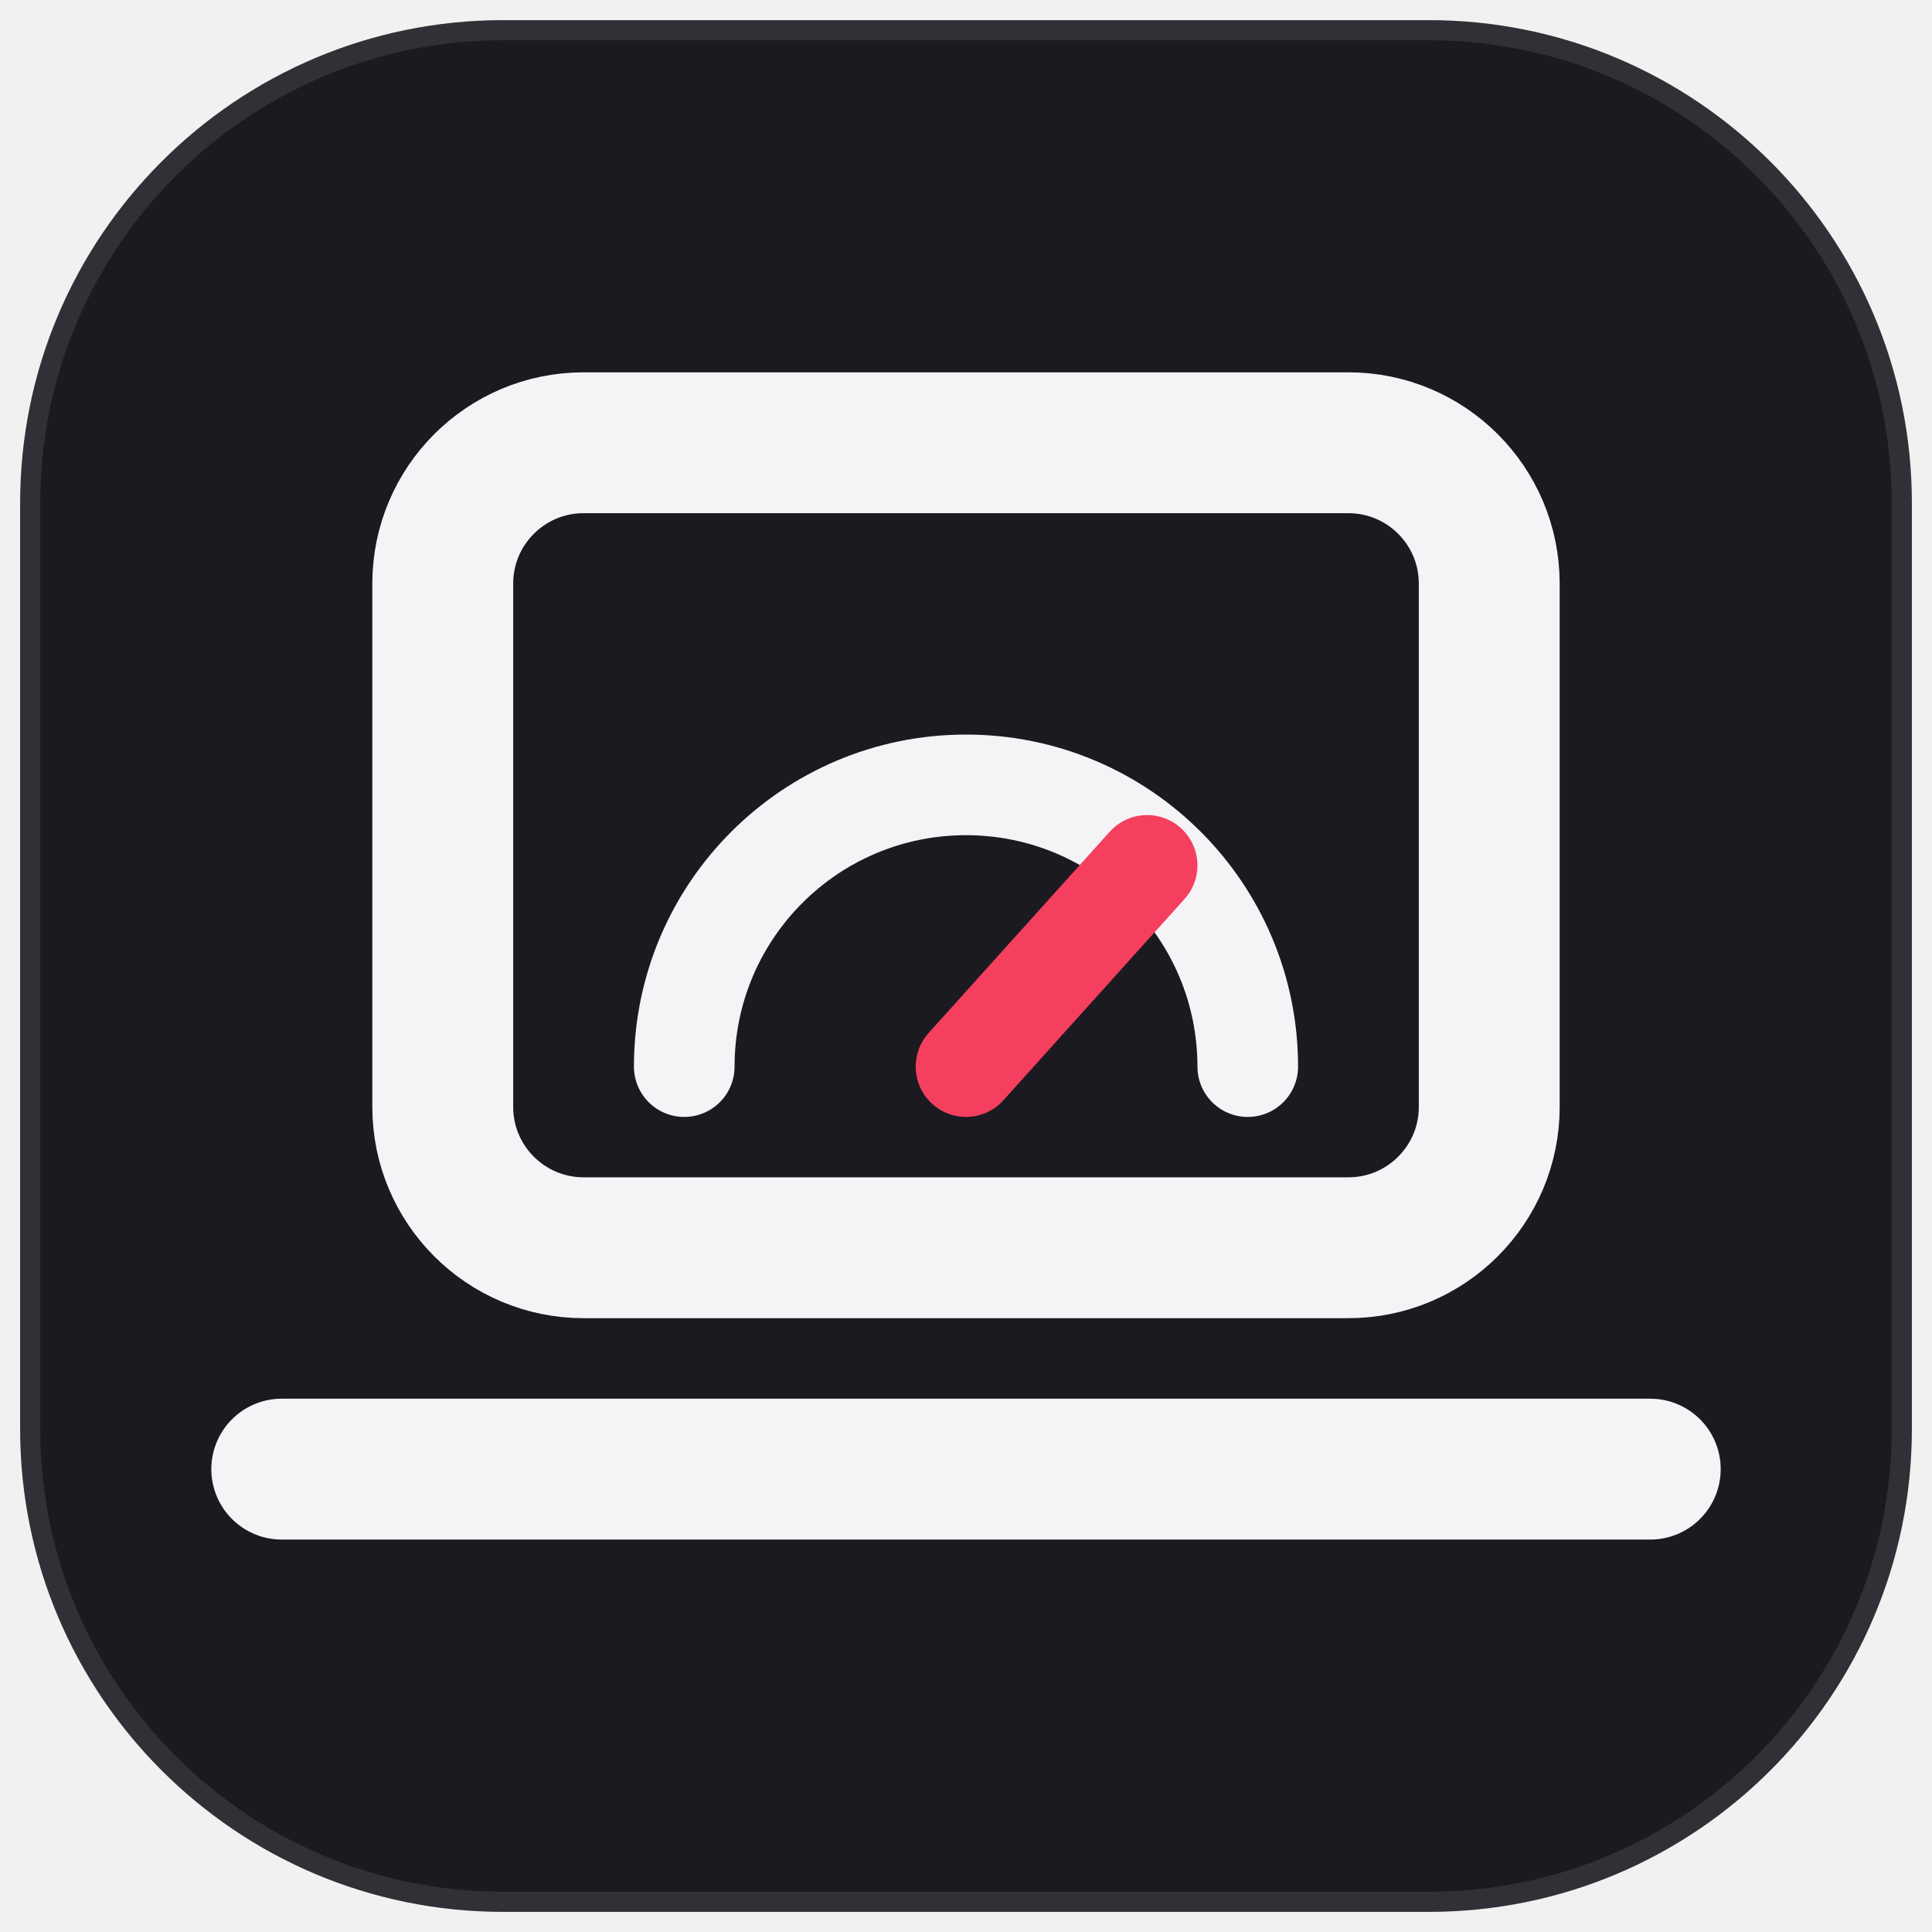
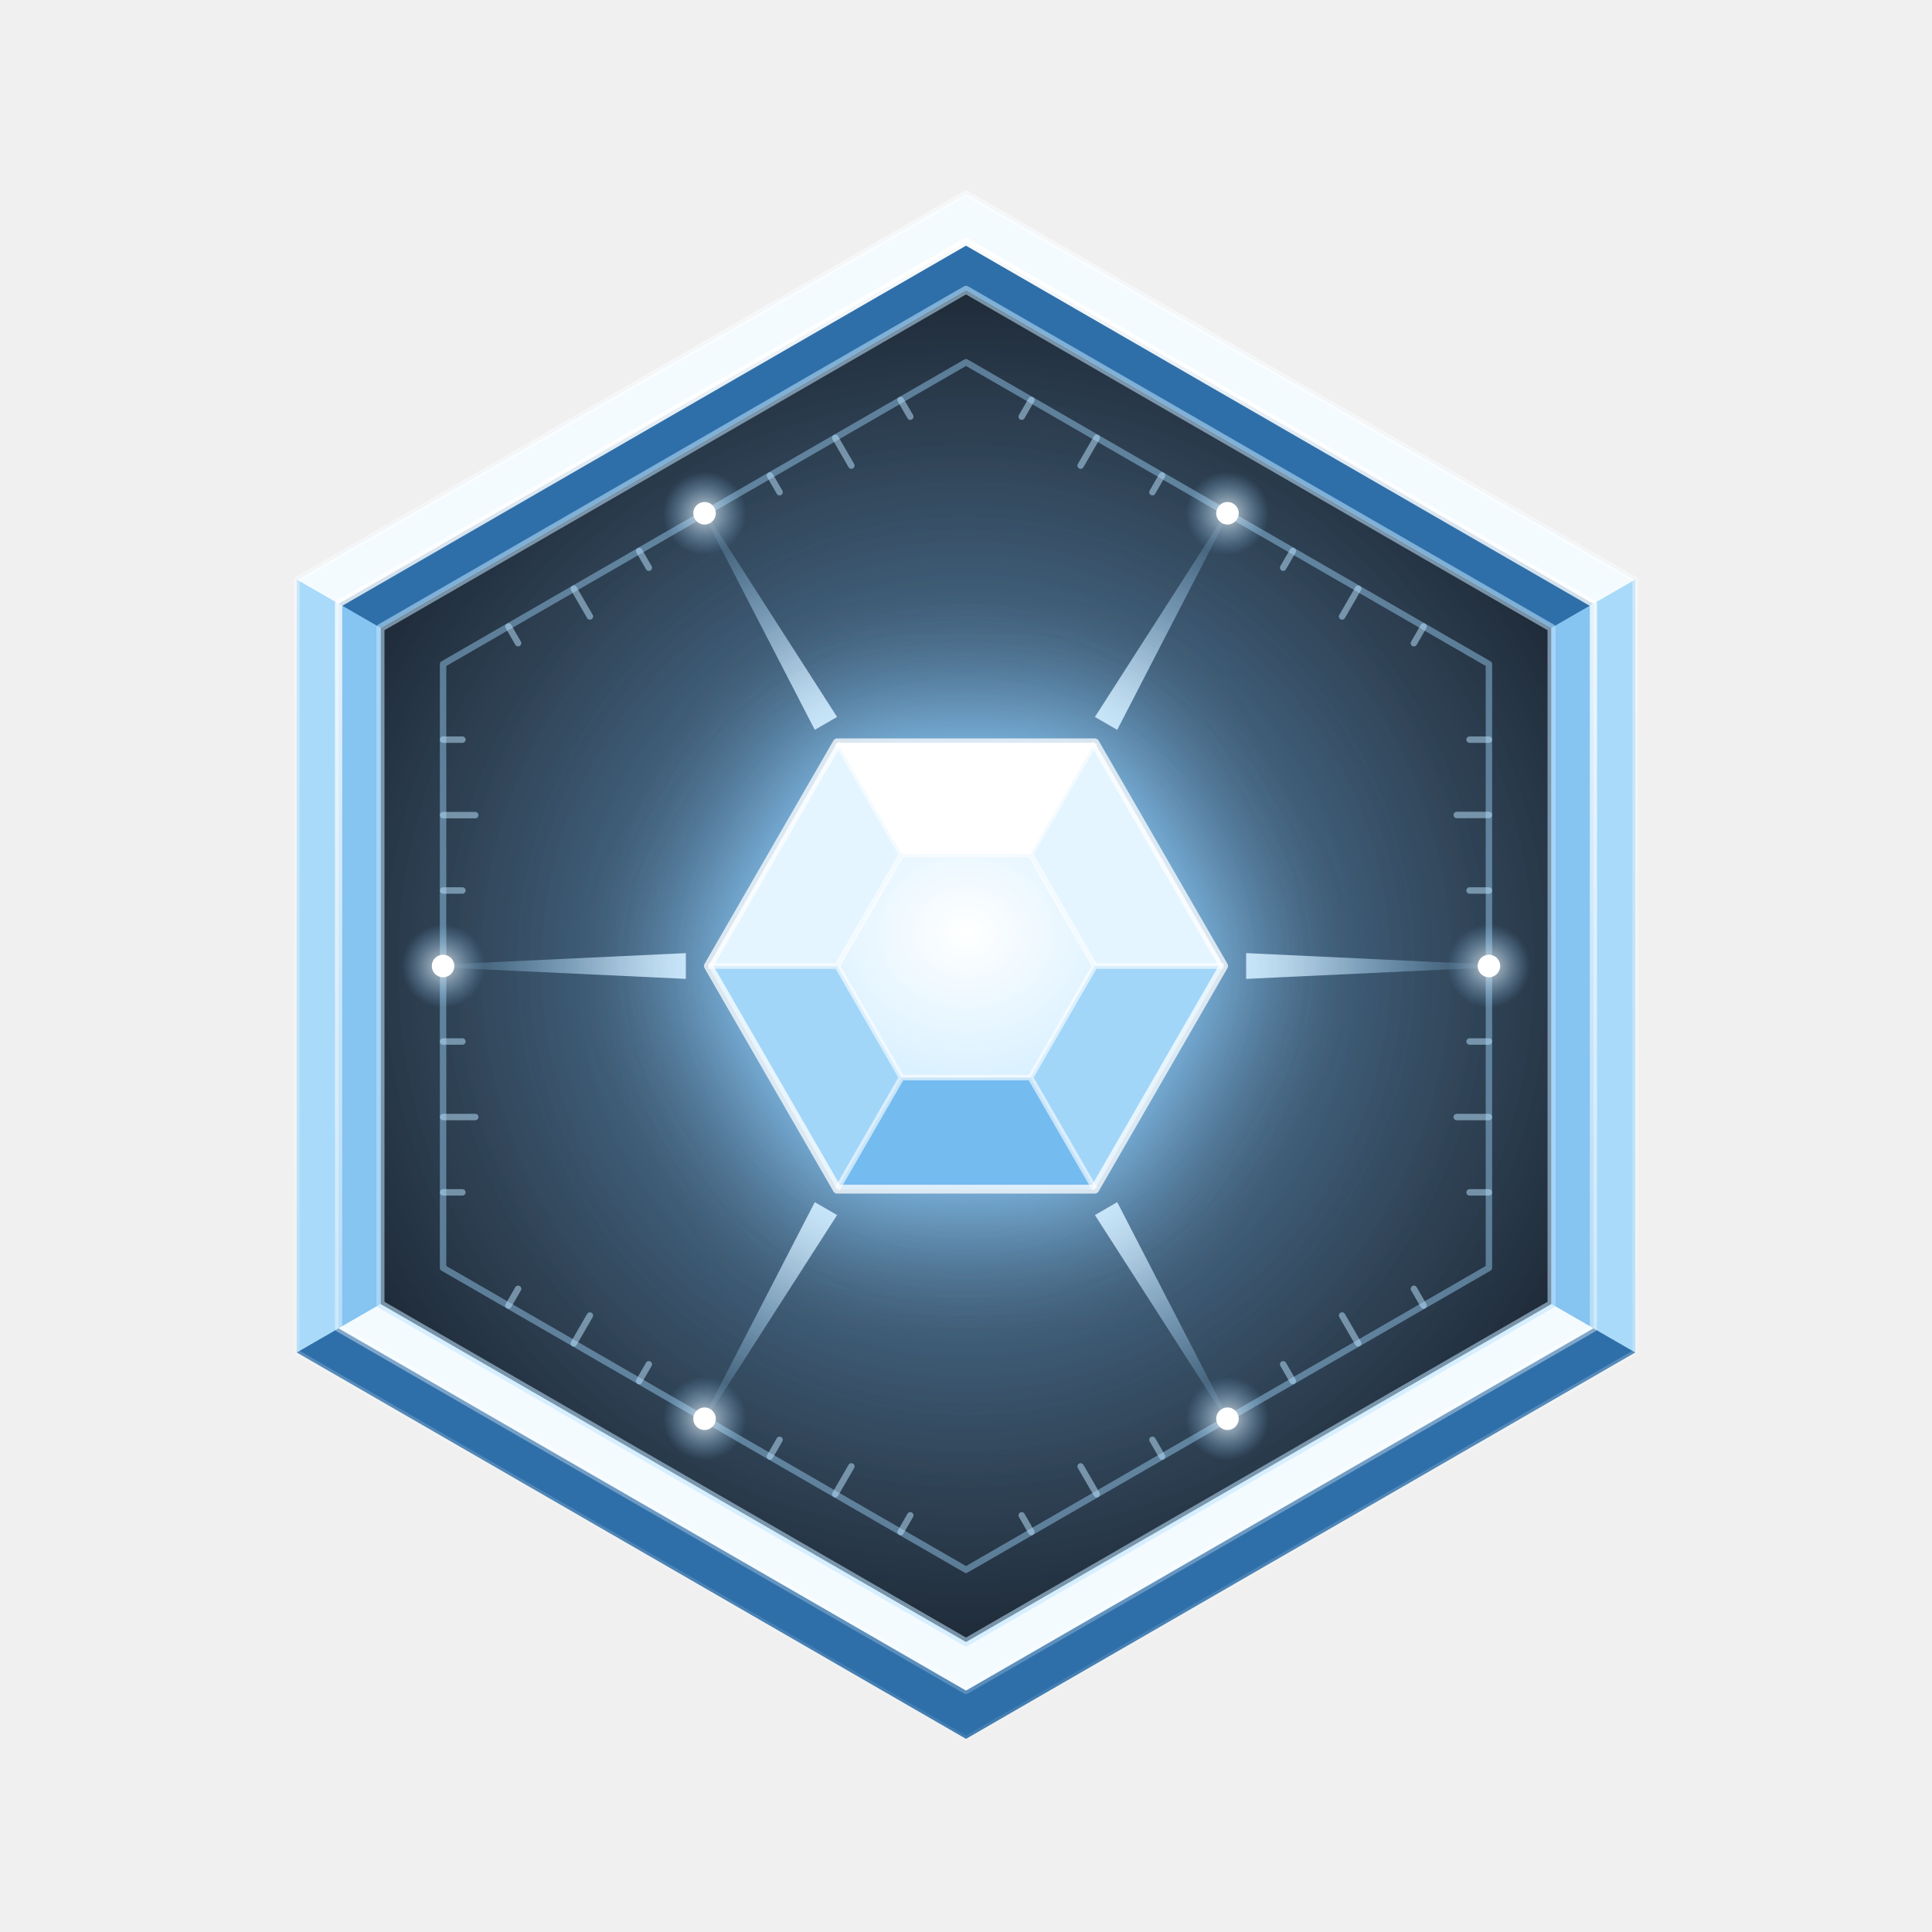
- <svg xmlns="http://www.w3.org/2000/svg" viewBox="0 0 96 96" width="96" height="96" role="img" aria-label="ArkadeOS">
-   <g transform="translate(0 0) scale(1)">
-     <rect x="1" y="1" width="94" height="94" rx="24" fill="#1A1A20" stroke="rgba(255,255,255,.10)" stroke-width="2" />
-     <g fill="none" stroke-width="7" stroke-linecap="round" stroke-linejoin="round">
-       <rect x="22" y="22" width="52" height="40" rx="7" stroke="#F4F4F6" />
-       <path d="M14 73h68" stroke="#F4F4F6" />
-       <path d="M34 53a14 14 0 0 1 28 0" stroke="#F4F4F6" stroke-width="5" />
-       <path d="M48 53l9-10" stroke="#F43F5E" stroke-width="5" />
-     </g>
-   </g>
+ <svg xmlns="http://www.w3.org/2000/svg" viewBox="0 0 120 120" width="256" height="256" role="img" aria-label="ArkadeOS">
+   <defs>
+     <radialGradient id="chamD" gradientUnits="userSpaceOnUse" cx="60" cy="60" r="42">
+       <stop offset="0" stop-color="#2a6aa3" stop-opacity="0.6" />
+       <stop offset="0.55" stop-color="#10304d" stop-opacity="0.8" />
+       <stop offset="1" stop-color="#081524" stop-opacity="0.9" />
+     </radialGradient>
+     <radialGradient id="bloomD">
+       <stop offset="0" stop-color="#8fd0ff" stop-opacity="0.5" />
+       <stop offset="0.5" stop-color="#5aaeea" stop-opacity="0.12" />
+       <stop offset="1" stop-color="#5aaeea" stop-opacity="0" />
+     </radialGradient>
+     <linearGradient id="rayD" gradientUnits="userSpaceOnUse" x1="77" y1="60" x2="92" y2="60">
+       <stop offset="0" stop-color="#eaf7ff" stop-opacity="0.95" />
+       <stop offset="1" stop-color="#8fd0ff" stop-opacity="0.08" />
+     </linearGradient>
+     <radialGradient id="glintD">
+       <stop offset="0" stop-color="#ffffff" stop-opacity="0.75" />
+       <stop offset="1" stop-color="#8fd0ff" stop-opacity="0" />
+     </radialGradient>
+     <linearGradient id="ridgeD" gradientUnits="userSpaceOnUse" x1="60" y1="12" x2="60" y2="108">
+       <stop offset="0" stop-color="#ffffff" stop-opacity="1" />
+       <stop offset="1" stop-color="#ffffff" stop-opacity="0.18" />
+     </linearGradient>
+     <filter id="soft" x="-60%" y="-60%" width="220%" height="220%">
+       <feGaussianBlur stdDeviation="3.5" />
+     </filter>
+     <radialGradient id="tableD" cx="0.5" cy="0.35" r="0.7">
+       <stop offset="0" stop-color="#ffffff" />
+       <stop offset="1" stop-color="#d8f0ff" />
+     </radialGradient>
+   </defs>
+   <path d="M60 18L96.37 39L96.37 81L60 102L23.63 81L23.63 39Z" fill="url(#chamD)" />
+   <circle cx="60" cy="60" r="32" fill="url(#bloomD)" />
+   <path d="M60 22.5L92.48 41.25L92.48 78.75L60 97.5L27.52 78.75L27.52 41.25Z" fill="none" stroke="#9fd3f8" stroke-opacity="0.45" stroke-width="0.4" stroke-linejoin="round" />
+   <path d="M92.48 64.69L91.28 64.69M92.48 55.31L91.28 55.31M92.48 69.38L90.48 69.38M92.48 50.62L90.48 50.62M92.48 74.06L91.28 74.06M92.48 45.94L91.28 45.94M72.18 90.47L71.58 89.43M80.3 85.78L79.7 84.74M68.12 92.81L67.12 91.08M84.36 83.44L83.36 81.71M64.06 95.16L63.46 94.12M88.42 81.09L87.82 80.05M39.7 85.78L40.3 84.74M47.82 90.47L48.42 89.43M35.64 83.44L36.64 81.71M51.88 92.81L52.88 91.08M31.58 81.09L32.18 80.05M55.94 95.16L56.54 94.12M27.52 55.31L28.72 55.31M27.52 64.69L28.72 64.69M27.52 50.63L29.52 50.63M27.52 69.38L29.52 69.38M27.52 45.94L28.72 45.94M27.52 74.06L28.72 74.06M47.82 29.53L48.42 30.57M39.7 34.22L40.3 35.26M51.88 27.19L52.88 28.92M35.64 36.56L36.64 38.29M55.94 24.84L56.54 25.88M31.58 38.91L32.18 39.95M80.3 34.22L79.7 35.26M72.18 29.53L71.58 30.57M84.36 36.56L83.36 38.29M68.12 27.19L67.12 28.92M88.42 38.91L87.82 39.95M64.06 24.84L63.46 25.88" fill="none" stroke="#bfe6ff" stroke-opacity="0.5" stroke-width="0.4" stroke-linecap="round" />
+   <path d="M77.4 59.2L91.88 59.88L91.88 60.12L77.4 60.8Z" fill="url(#rayD)" />
+   <path d="M77.4 59.2L91.88 59.88L91.88 60.12L77.4 60.8Z" transform="rotate(60 60 60)" fill="url(#rayD)" />
+   <path d="M77.4 59.2L91.88 59.88L91.88 60.12L77.4 60.8Z" transform="rotate(120 60 60)" fill="url(#rayD)" />
+   <path d="M77.4 59.2L91.88 59.88L91.88 60.12L77.4 60.8Z" transform="rotate(180 60 60)" fill="url(#rayD)" />
+   <path d="M77.4 59.2L91.88 59.88L91.88 60.12L77.4 60.8Z" transform="rotate(240 60 60)" fill="url(#rayD)" />
+   <path d="M77.4 59.2L91.88 59.88L91.88 60.12L77.4 60.8Z" transform="rotate(300 60 60)" fill="url(#rayD)" />
+   <circle cx="92.48" cy="60" r="2.6" fill="url(#glintD)" />
+   <circle cx="76.24" cy="88.12" r="2.6" fill="url(#glintD)" />
+   <circle cx="43.76" cy="88.12" r="2.6" fill="url(#glintD)" />
+   <circle cx="27.52" cy="60" r="2.6" fill="url(#glintD)" />
+   <circle cx="43.76" cy="31.88" r="2.6" fill="url(#glintD)" />
+   <circle cx="76.24" cy="31.88" r="2.6" fill="url(#glintD)" />
+   <circle cx="92.48" cy="60" r="0.7" fill="#ffffff" />
+   <circle cx="76.24" cy="88.12" r="0.7" fill="#ffffff" />
+   <circle cx="43.76" cy="88.12" r="0.7" fill="#ffffff" />
+   <circle cx="27.52" cy="60" r="0.7" fill="#ffffff" />
+   <circle cx="43.76" cy="31.88" r="0.7" fill="#ffffff" />
+   <circle cx="76.24" cy="31.88" r="0.7" fill="#ffffff" />
+   <path d="M60 12L101.57 36L101.57 84L60 108L18.43 84L18.43 36ZM60 18L96.37 39L96.37 81L60 102L23.63 81L23.63 39Z" fill-rule="evenodd" fill="#86c4f1" />
+   <path d="M60 15L98.97 37.5L96.37 39L60 18ZM101.57 84L60 108L60 105L98.97 82.5ZM60 108L18.43 84L21.03 82.5L60 105ZM21.03 37.5L60 15L60 18L23.63 39Z" fill="#2f6fa9" />
+   <path d="M98.97 37.5L98.97 82.5L96.37 81L96.37 39ZM21.03 82.5L21.03 37.5L23.63 39L23.63 81Z" fill="#86c4f1" />
+   <path d="M101.57 36L101.57 84L98.97 82.5L98.97 37.5ZM18.43 84L18.43 36L21.03 37.5L21.03 82.5Z" fill="#a9daf9" />
+   <path d="M60 12L101.57 36L98.97 37.5L60 15ZM98.97 82.5L60 105L60 102L96.37 81ZM60 105L21.03 82.5L23.63 81L60 102ZM18.43 36L60 12L60 15L21.03 37.5Z" fill="#f4fbff" />
+   <path d="M60 15L98.97 37.5L98.97 82.5L60 105L21.03 82.5L21.03 37.5Z" fill="none" stroke="url(#ridgeD)" stroke-width="0.45" stroke-linejoin="round" />
+   <path d="M60 12L101.57 36L101.57 84L60 108L18.43 84L18.43 36Z" fill="none" stroke="url(#ridgeD)" stroke-opacity="0.5" stroke-width="0.35" stroke-linejoin="round" />
+   <path d="M60 18L96.37 39L96.37 81L60 102L23.63 81L23.63 39Z" fill="none" stroke="#bfe6ff" stroke-opacity="0.55" stroke-width="0.5" stroke-linejoin="round" />
+   <path d="M77.5 60L68.75 75.16L51.25 75.16L42.5 60L51.25 44.84L68.75 44.84Z" filter="url(#soft)" fill="#8fd0ff" opacity=".8" />
+   <path d="M76 60L68 73.86L52 73.86L44 60L52 46.14L68 46.14Z" fill="#a2d6f9" />
+   <path d="M68 73.86L52 73.86L56 66.93L64 66.93Z" fill="#74bbf0" />
+   <path d="M76 60L68 73.86L64 66.93L68 60ZM52 73.86L44 60L52 60L56 66.93Z" fill="#a2d6f9" />
+   <path d="M44 60L52 46.14L56 53.07L52 60ZM68 46.14L76 60L68 60L64 53.07Z" fill="#e4f5ff" />
+   <path d="M52 46.14L68 46.14L64 53.07L56 53.07Z" fill="#ffffff" />
+   <path d="M68 60L64 66.93L56 66.93L52 60L56 53.07L64 53.07Z" fill="url(#tableD)" />
+   <path d="M68 60L76 60M64 66.93L68 73.86M56 66.93L52 73.86M52 60L44 60M56 53.07L52 46.14M64 53.07L68 46.14M68 60L64 66.93L56 66.93L52 60L56 53.07L64 53.07Z" fill="none" stroke="#ffffff" stroke-opacity="0.6" stroke-width="0.35" stroke-linejoin="round" />
+   <path d="M76 60L68 73.86L52 73.86L44 60L52 46.14L68 46.14Z" fill="none" stroke="#ffffff" stroke-opacity="0.75" stroke-width="0.55" stroke-linejoin="round" />
</svg>
